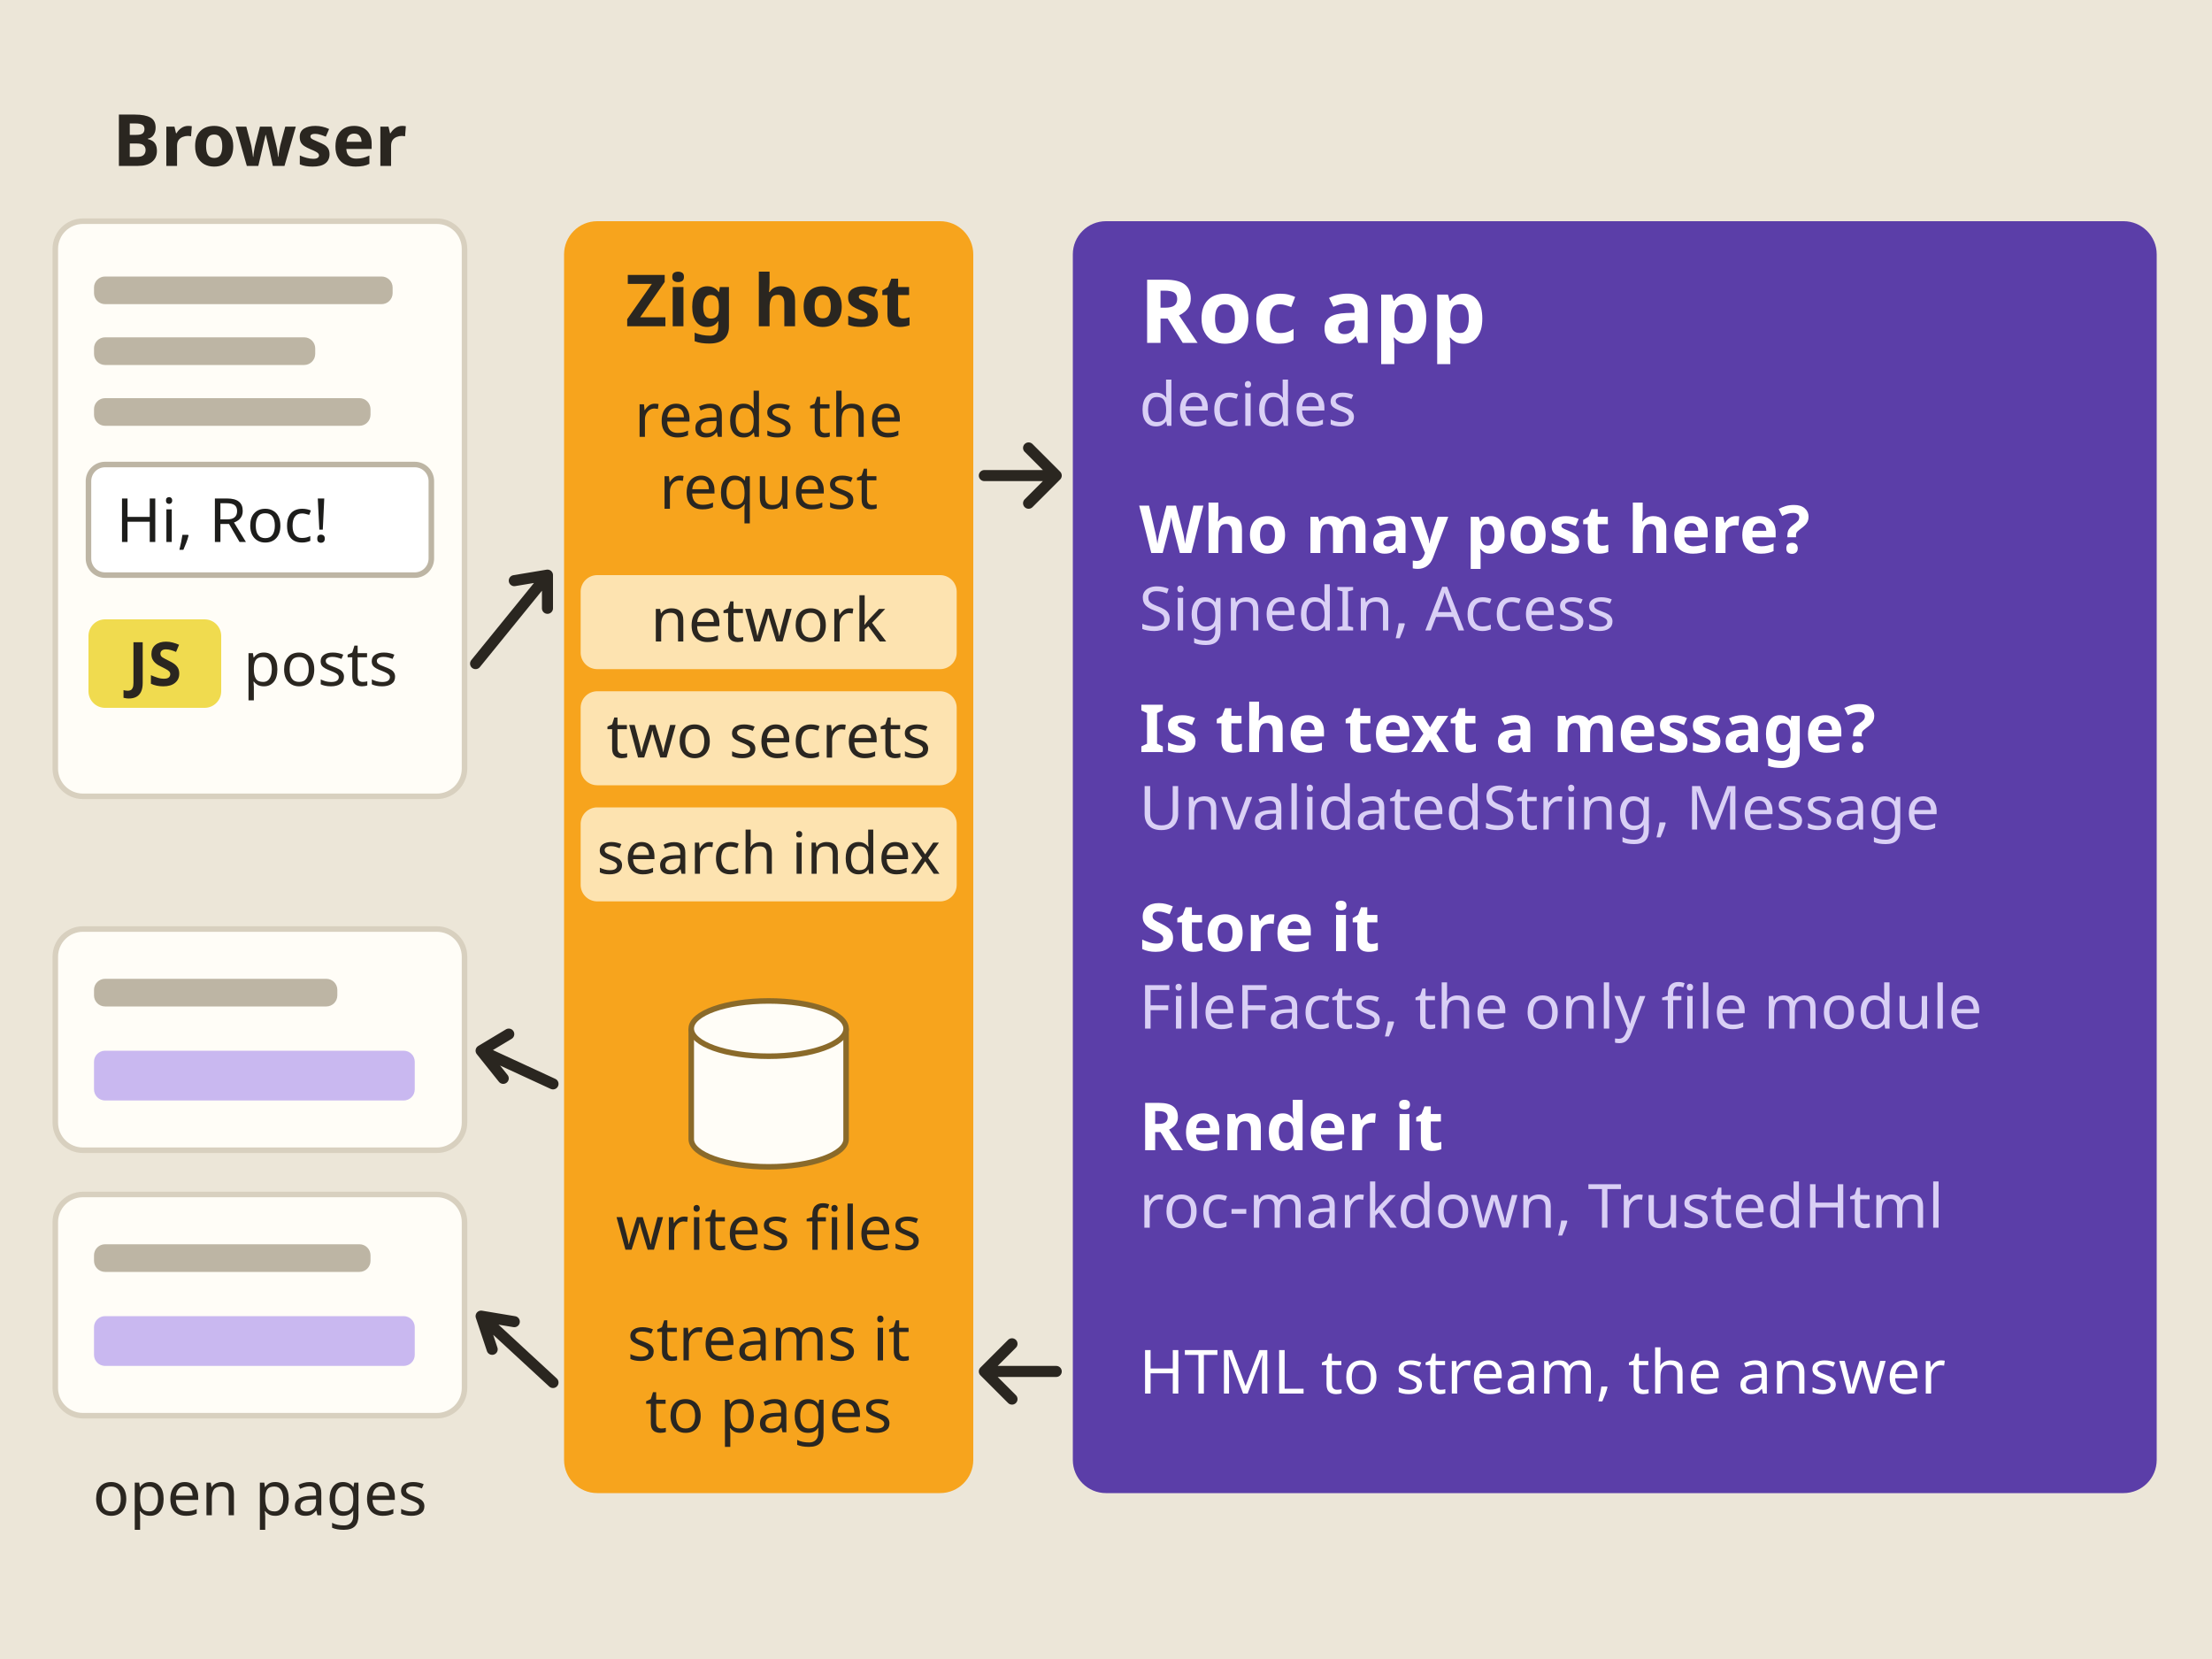
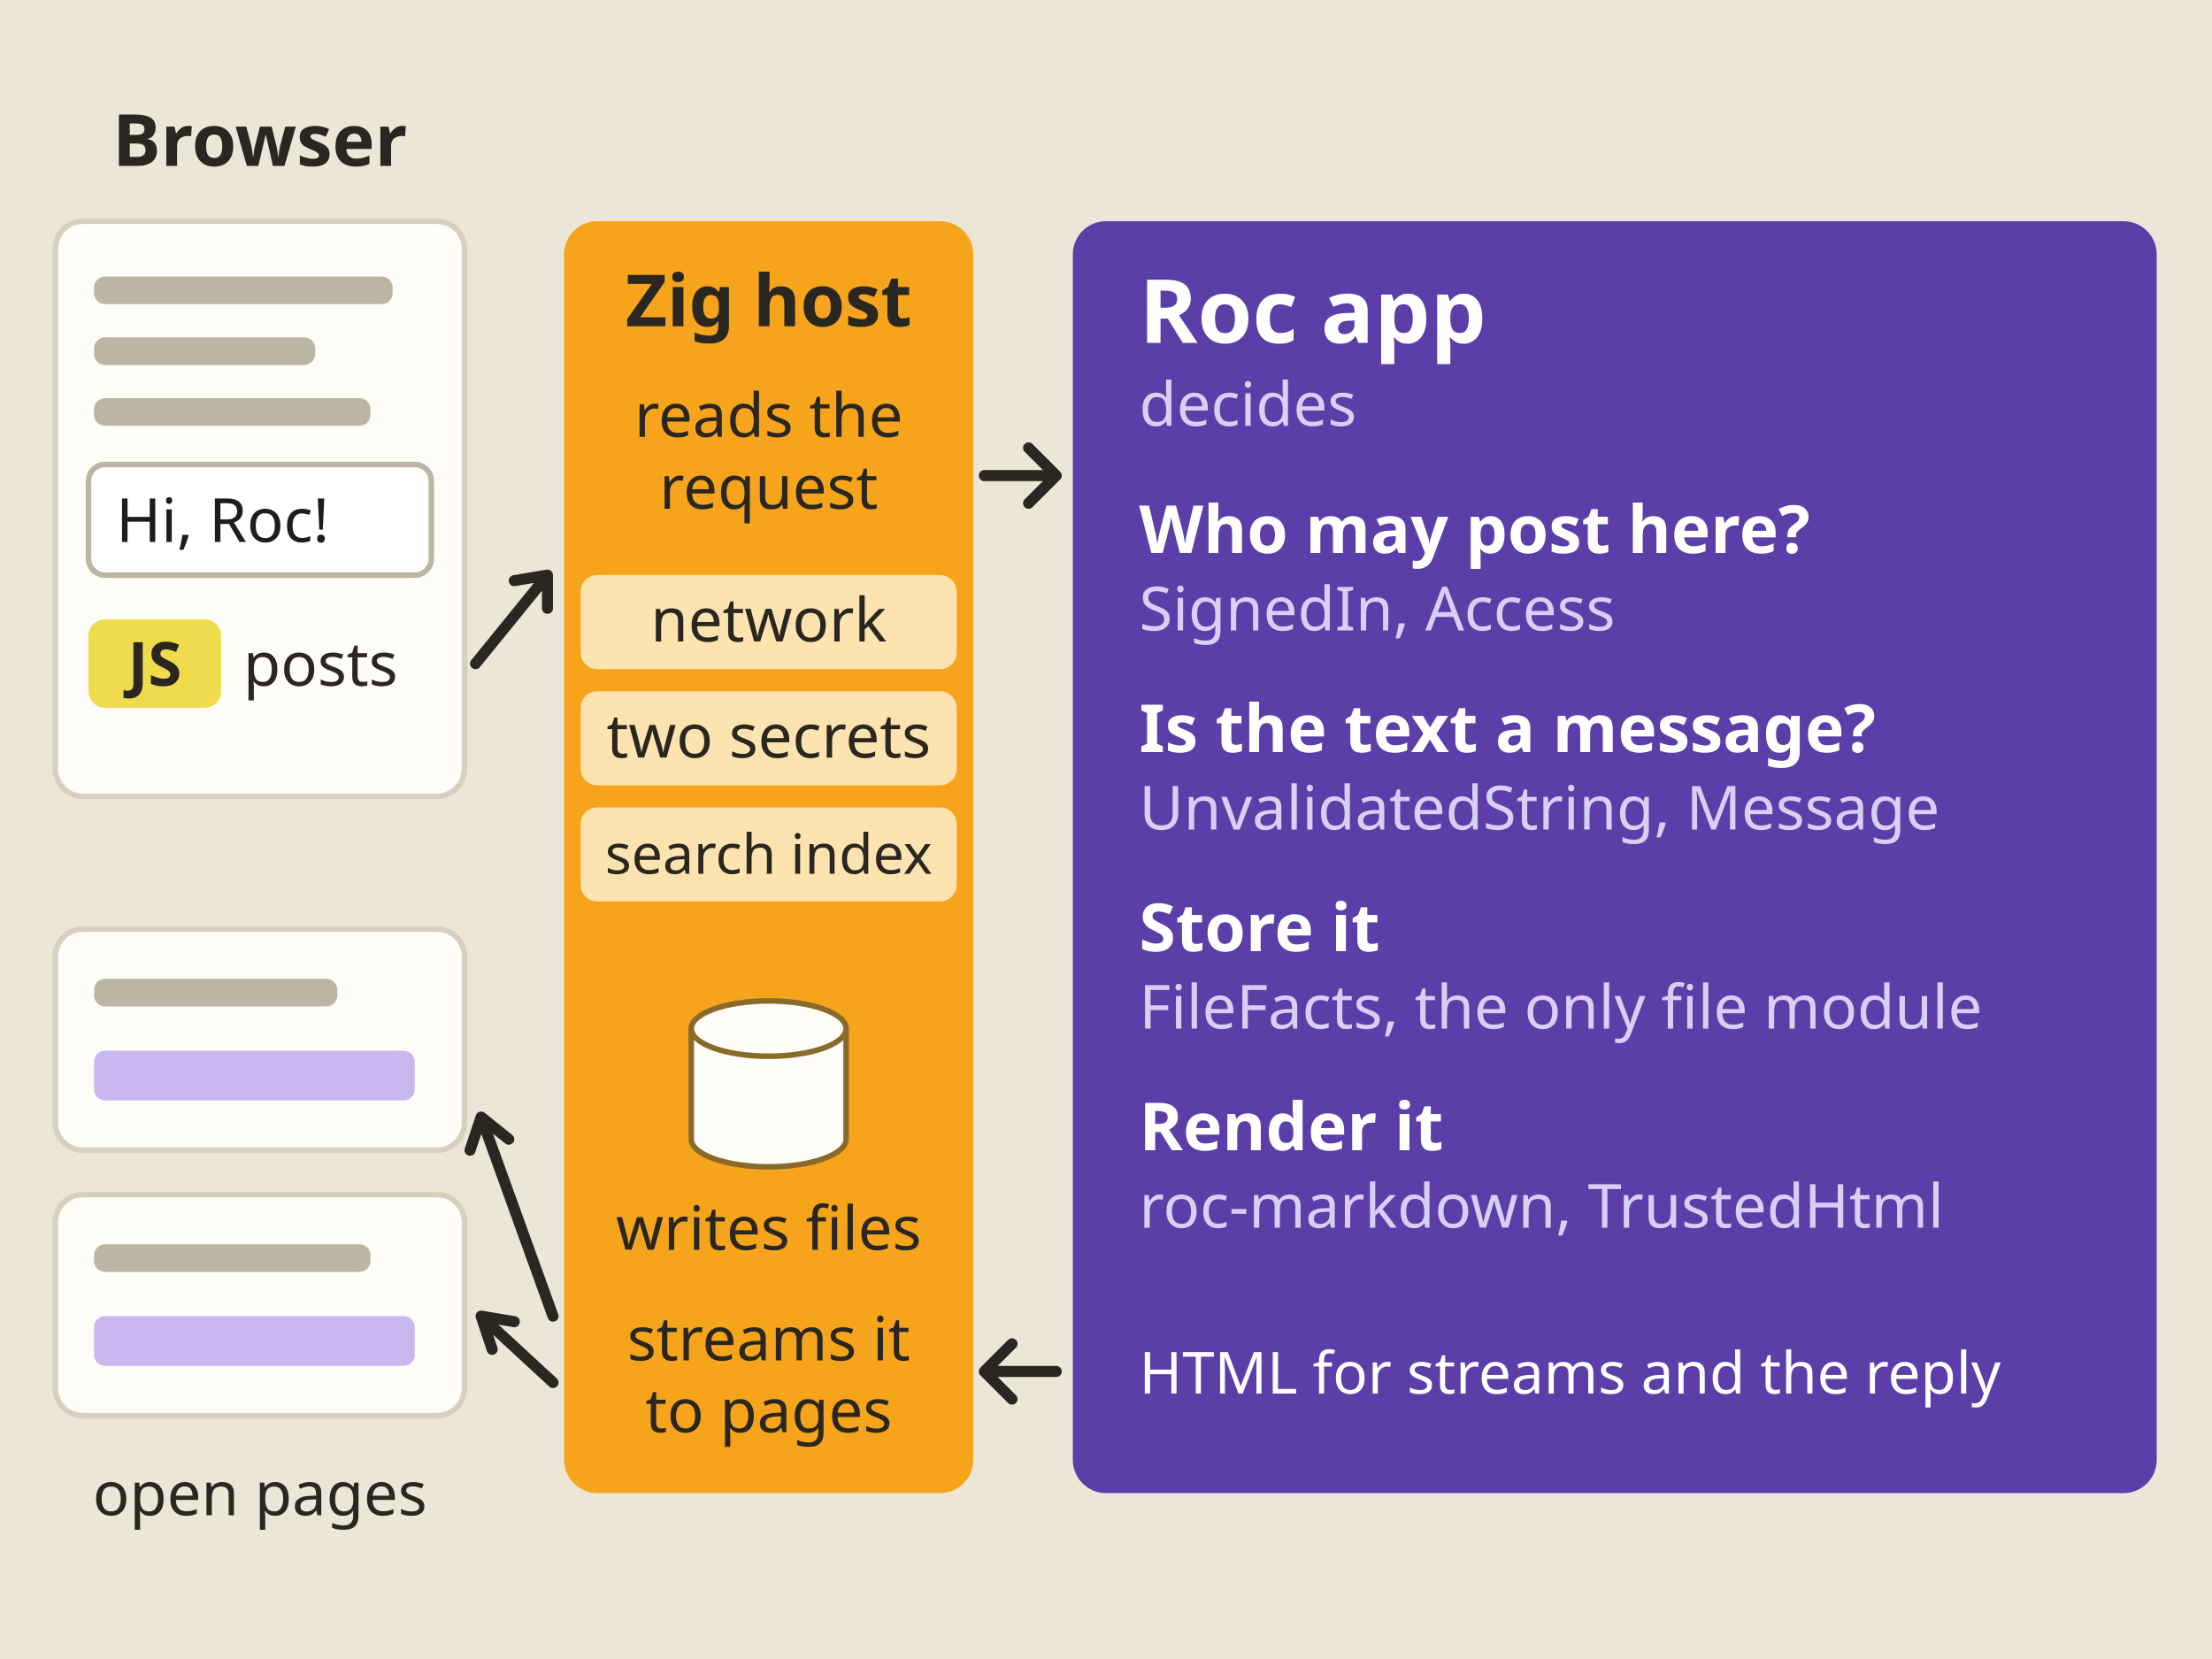
<svg xmlns="http://www.w3.org/2000/svg" viewBox="0 0 400 300" role="img" aria-label="A message's trip through roc-chat: the browser's script posts it, the Zig host reads the request, the Roc app decides who may post, checks the text, stores it through FileFacts and renders it with roc-markdown, and the host writes the files and streams the message to the open pages of everyone who may read it">
  <rect width="400" height="300" fill="#ece6d8" />
  <text x="47" y="30" text-anchor="middle" font-family="system-ui, sans-serif" font-size="13" font-weight="bold" fill="#2a2620">Browser</text>
  <rect x="10" y="40" width="74" height="104" rx="5" fill="#fffdf7" stroke="#d8d0bf" />
  <g fill="#bdb5a4">
    <rect x="17" y="50" width="54" height="5" rx="2" />
    <rect x="17" y="61" width="40" height="5" rx="2" />
    <rect x="17" y="72" width="50" height="5" rx="2" />
  </g>
  <rect x="16" y="84" width="62" height="20" rx="3" fill="#fff" stroke="#bdb5a4" />
  <text x="21" y="98" font-family="system-ui, sans-serif" font-size="11" fill="#1d1d1b">Hi, Roc!</text>
  <rect x="16" y="112" width="24" height="16" rx="3" fill="#f0db4f" />
  <text x="28" y="124" text-anchor="middle" font-family="system-ui, sans-serif" font-size="11" font-weight="bold" fill="#2a2620">JS</text>
  <text x="44" y="124" font-family="system-ui, sans-serif" font-size="11" fill="#2a2620">posts</text>
  <rect x="10" y="168" width="74" height="40" rx="5" fill="#fffdf7" stroke="#d8d0bf" />
  <rect x="17" y="177" width="44" height="5" rx="2" fill="#bdb5a4" />
  <rect x="17" y="190" width="58" height="9" rx="2" fill="#c9b8f0" />
  <rect x="10" y="216" width="74" height="40" rx="5" fill="#fffdf7" stroke="#d8d0bf" />
  <rect x="17" y="225" width="50" height="5" rx="2" fill="#bdb5a4" />
  <rect x="17" y="238" width="58" height="9" rx="2" fill="#c9b8f0" />
  <text x="47" y="274" text-anchor="middle" font-family="system-ui, sans-serif" font-size="11" fill="#2a2620">open pages</text>
  <rect x="102" y="40" width="74" height="230" rx="6" fill="#f7a41d" />
  <g font-family="system-ui, sans-serif" fill="#2a2620" text-anchor="middle">
    <text x="139" y="59" font-size="13" font-weight="bold">Zig host</text>
    <text x="139" y="79" font-size="11">reads the</text>
    <text x="139" y="92" font-size="11">request</text>
  </g>
  <g fill="#fde3b0">
    <rect x="105" y="104" width="68" height="17" rx="3" />
    <rect x="105" y="125" width="68" height="17" rx="3" />
    <rect x="105" y="146" width="68" height="17" rx="3" />
  </g>
  <g font-family="system-ui, sans-serif" font-size="11" fill="#2a2620" text-anchor="middle">
    <text x="139" y="116">network</text>
    <text x="139" y="137">two secrets</text>
-     <text x="139" y="158" font-size="10.5">search index</text>
+     <text x="139" y="158" font-size="10">search index</text>
  </g>
  <path d="M125 186 L125 206 A14 5 0 0 0 153 206 L153 186" fill="#fffdf7" stroke="#8a6a2a" />
  <ellipse cx="139" cy="186" rx="14" ry="5" fill="#fffdf7" stroke="#8a6a2a" />
  <g font-family="system-ui, sans-serif" font-size="11" fill="#2a2620" text-anchor="middle">
    <text x="139" y="226">writes files</text>
    <text x="139" y="246">streams it</text>
    <text x="139" y="259">to pages</text>
  </g>
  <rect x="194" y="40" width="196" height="230" rx="6" fill="#5b3ea8" />
  <g font-family="system-ui, sans-serif" fill="#fff">
    <text x="206" y="62" font-size="16" font-weight="bold">Roc app</text>
    <text x="206" y="77" font-size="11" fill="#d9cff5">decides</text>
    <text x="206" y="100" font-size="12" font-weight="bold">Who may post here?</text>
    <text x="206" y="114" font-size="11" fill="#d9cff5">SignedIn, Access</text>
    <text x="206" y="136" font-size="12" font-weight="bold">Is the text a message?</text>
    <text x="206" y="150" font-size="11" fill="#d9cff5">UnvalidatedString, Message</text>
    <text x="206" y="172" font-size="12" font-weight="bold">Store it</text>
    <text x="206" y="186" font-size="11" fill="#d9cff5">FileFacts, the only file module</text>
    <text x="206" y="208" font-size="12" font-weight="bold">Render it</text>
    <text x="206" y="222" font-size="11" fill="#d9cff5">roc-markdown, TrustedHtml</text>
-     <text x="206" y="252" font-size="11" fill="#fff">HTML to stream, the answer</text>
+     <text x="206" y="252" font-size="10.5" fill="#fff">HTML for streams and the reply</text>
  </g>
  <g stroke="#2a2620" stroke-width="2" fill="none" stroke-linecap="round" stroke-linejoin="round">
    <path d="M86 120 L99 104 M93 105 L99 104 L99 110" />
    <path d="M178 86 L191 86 M186 81 L191 86 L186 91" />
    <path d="M191 248 L178 248 M183 243 L178 248 L183 253" />
-     <path d="M100 196 L87 190 M92 187 L87 190 L91 195" />
+     <path d="M100 238 L87 202 M85 208 L87 202 L92 206" />
    <path d="M100 250 L87 238 M89 244 L87 238 L93 239" />
  </g>
</svg>
